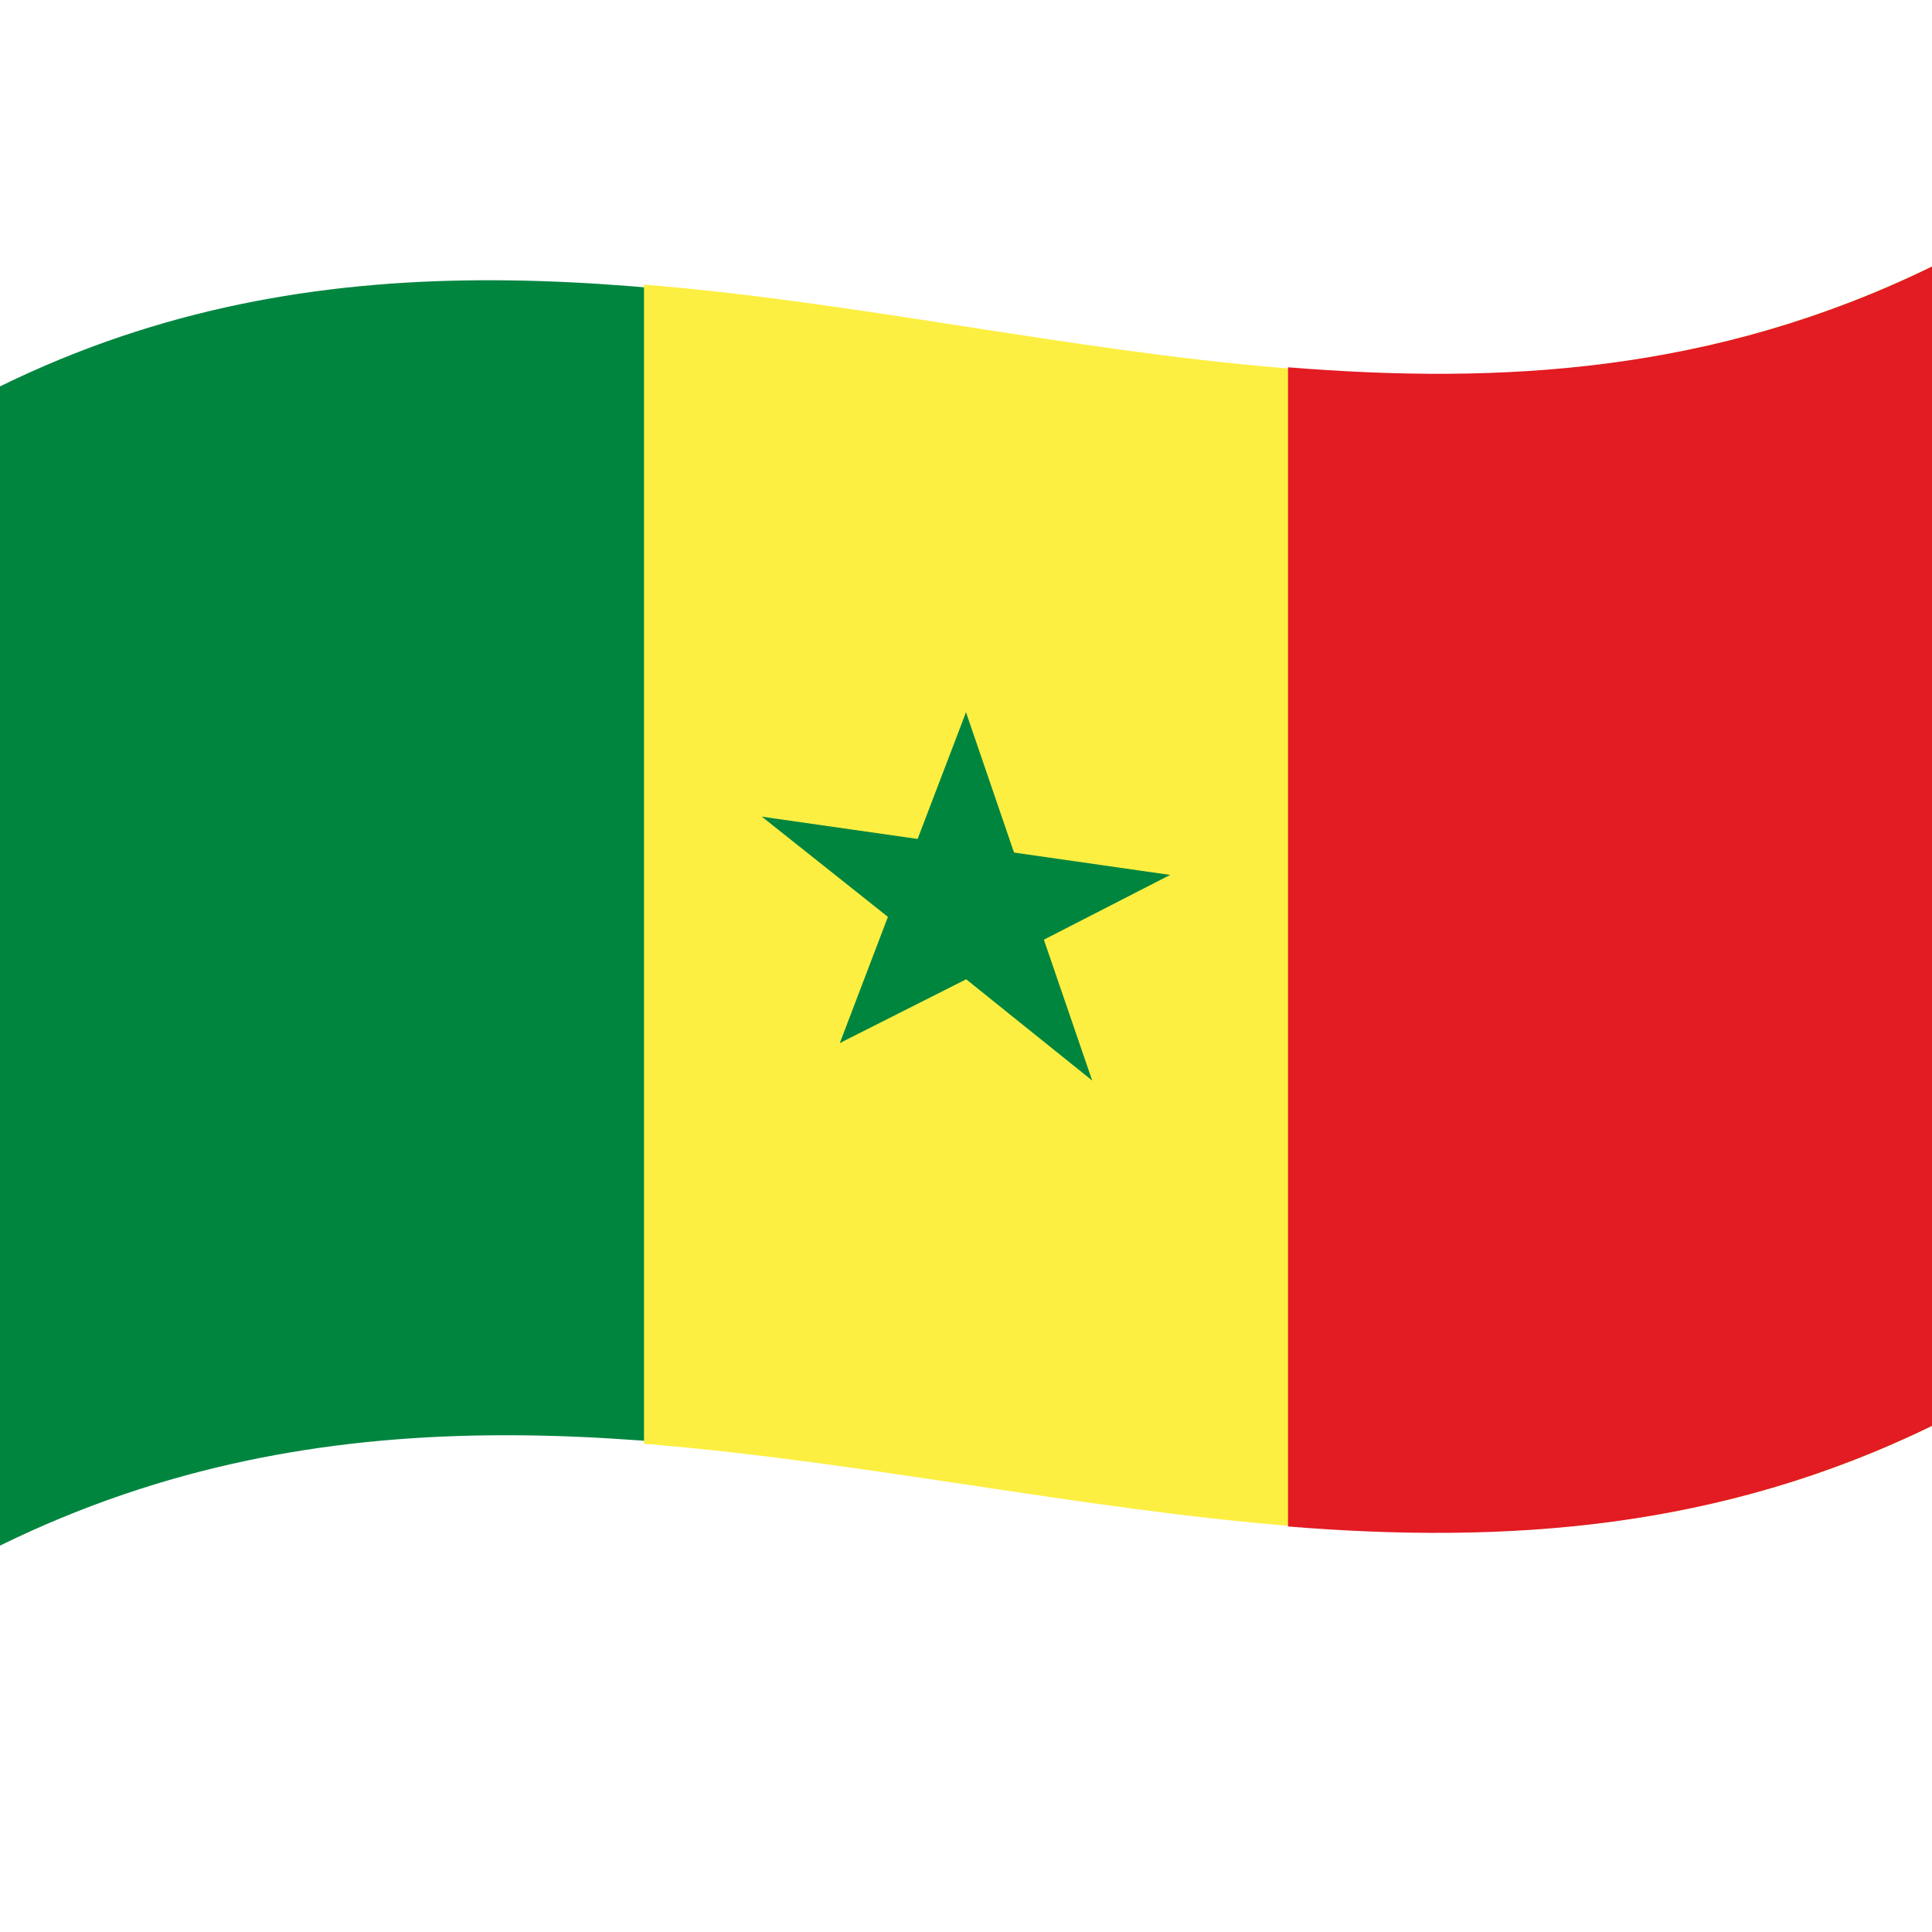
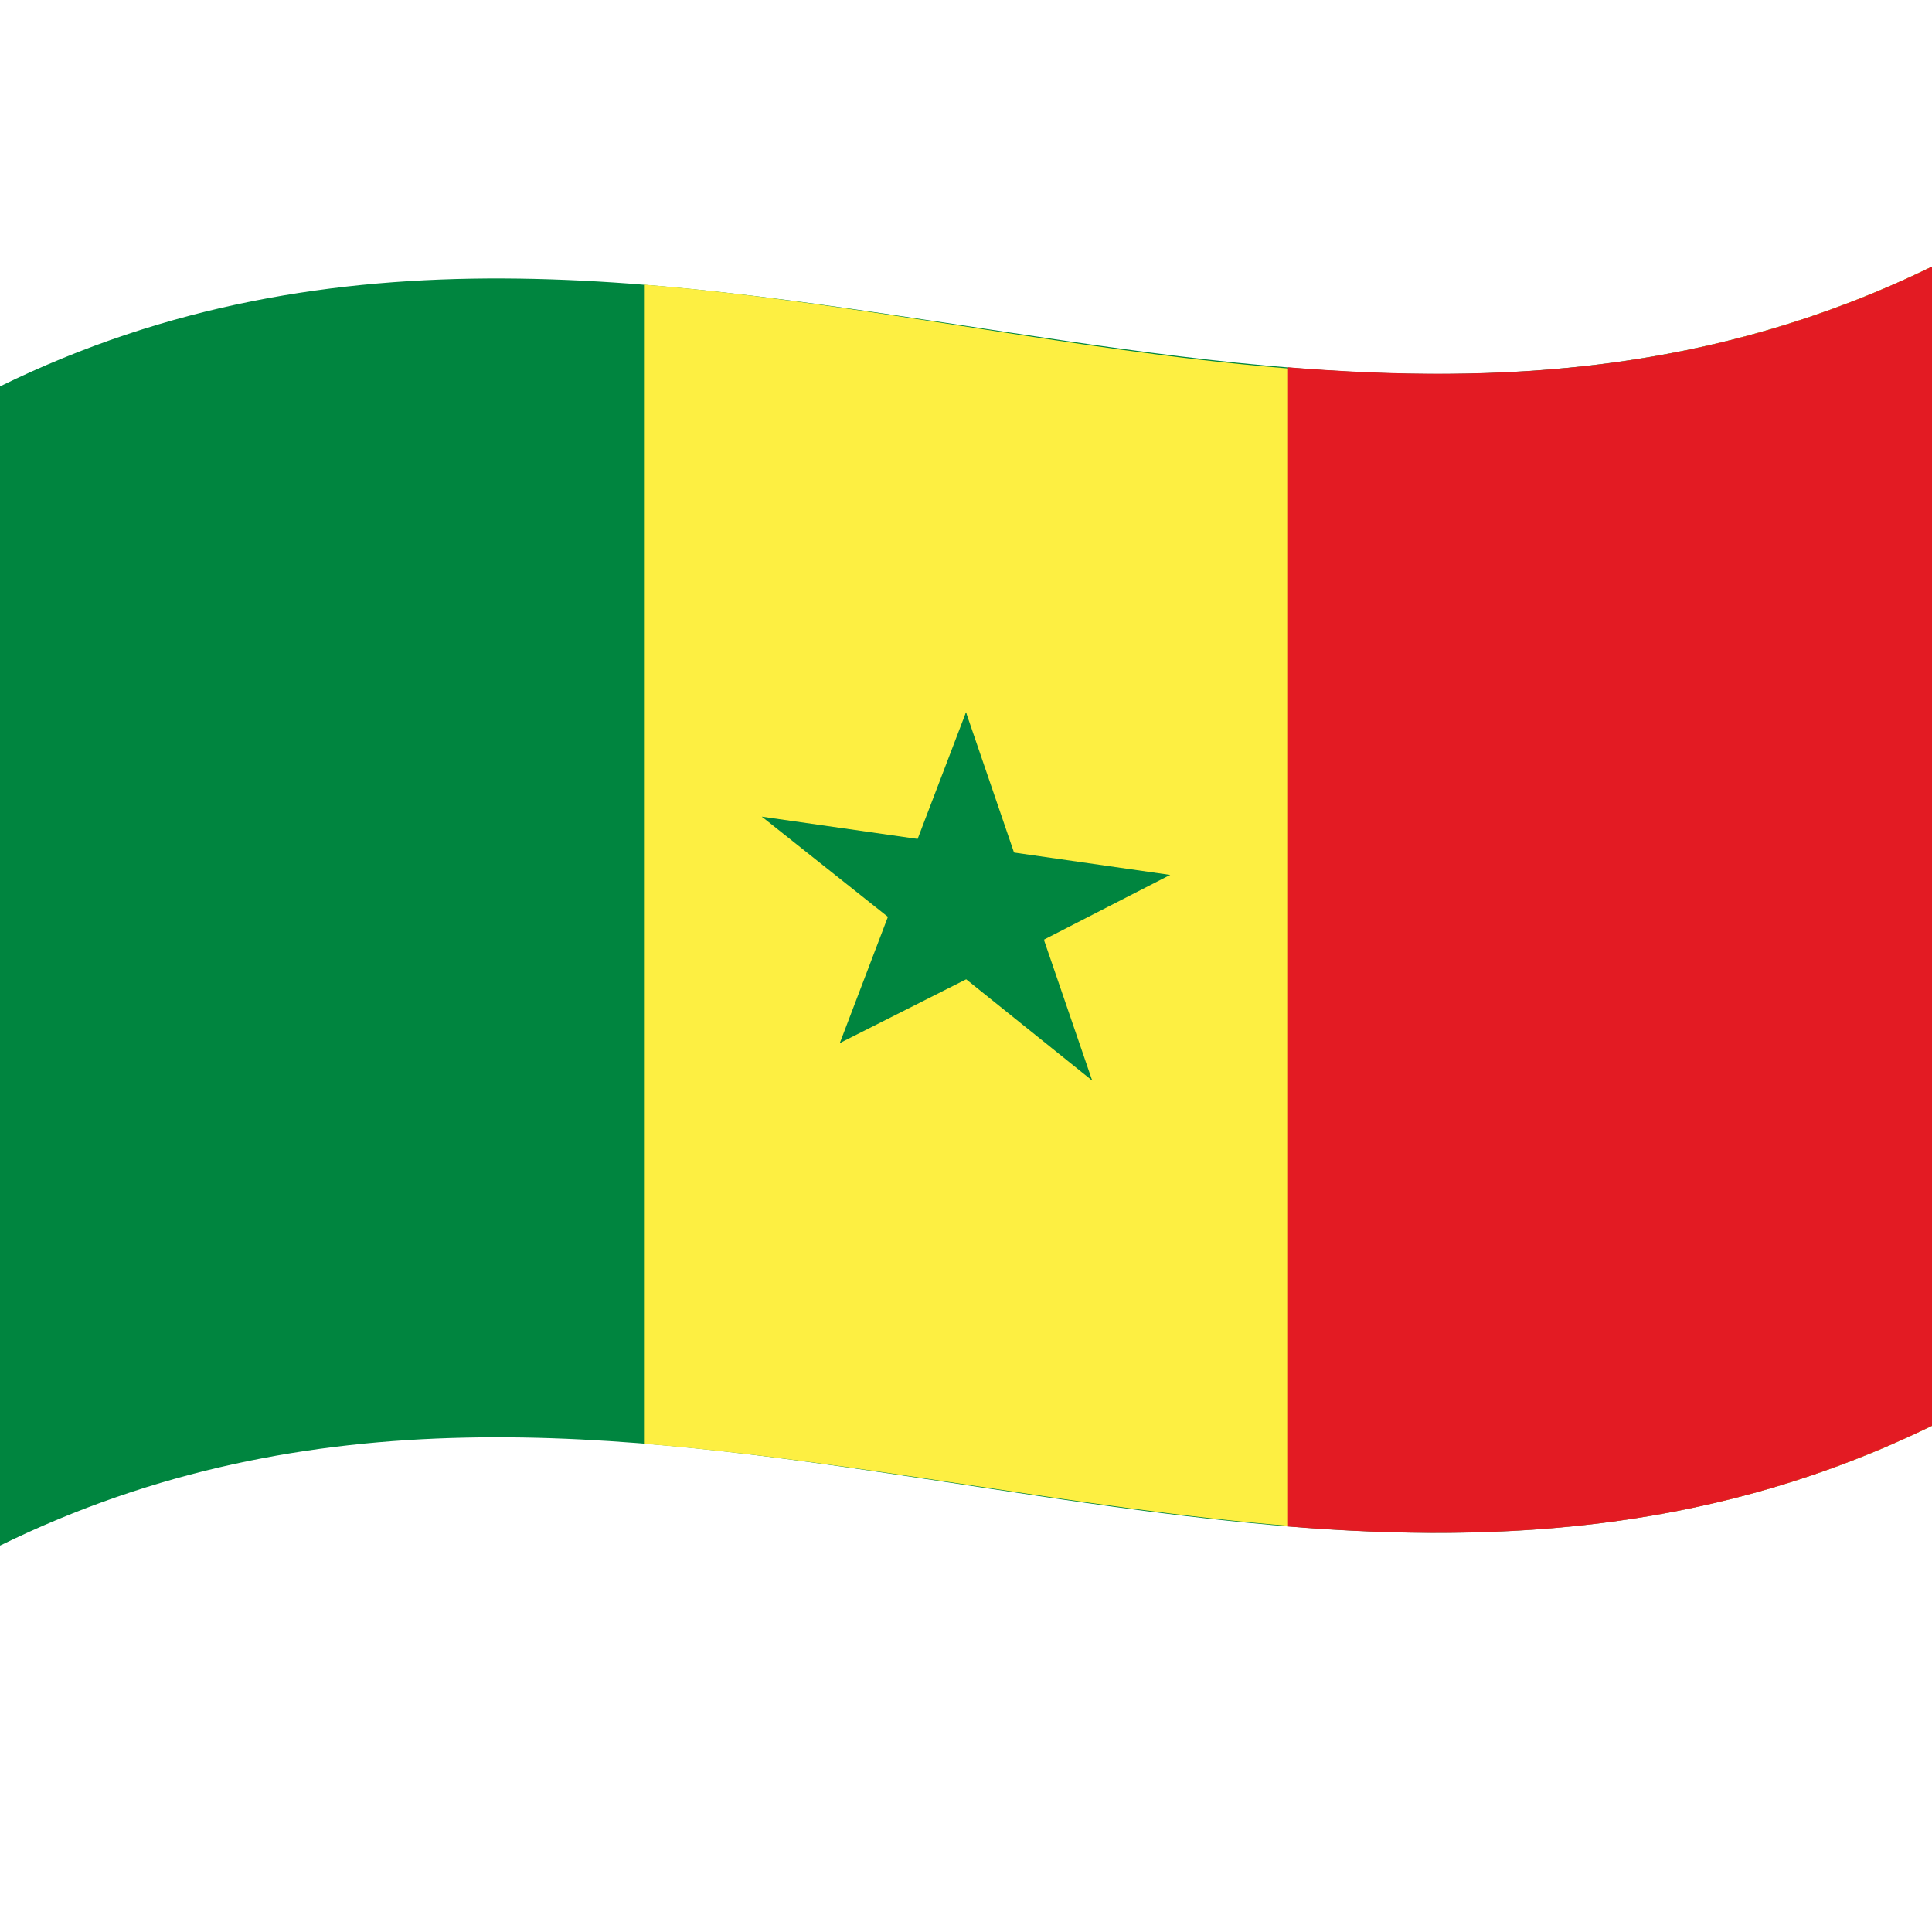
<svg xmlns="http://www.w3.org/2000/svg" version="1.0" viewBox="0 0 1000 1000">
  <defs />
-   <path fill="#00853f" d="M0,200 C330.98,37.68 661.18,303.27 1000,137.99 L1000,737.99 C669.05,899.45 338.78,633.87 0,800 L0,200" />
+   <path fill="#00853f" d="M0,200 C173.8,114.77 346.98,145.59 522.2,172.04 C679.74,195.83 839.04,216.51 1000,137.99 L1000,737.99 C826.53,822.62 653.68,791.86 478.8,765.46 C320.93,741.62 161.29,720.9 0,800 L0,200" />
  <path fill="#fdef42" d="M333.33,147.31 C552.26,165 774.64,247.92 1000,137.99 L1000,737.99 C779.17,845.72 560.68,765.68 333.33,747.31 L333.33,147.31" />
  <path fill="#e31b23" d="M666.67,190.11 C776.51,198.98 886.85,193.19 1000,137.99 L1000,737.99 C889.92,791.69 780.07,799.27 666.67,790.11 L666.67,190.11" />
  <path id="t" fill="#00853f" d="M500,368.67 L465.66,458.59 L518.5,482.04 L500,368.67" />
  <path fill="#00853f" d="M500,368.67 L534.34,468.97 L481.5,476.42 L500,368.67" />
  <path fill="#00853f" d="M605.67,452.86 L494.56,436.94 L494.56,486.94 L605.67,452.86" />
  <path fill="#00853f" d="M605.67,452.86 L515.78,498.95 L483.13,453.54 C523.57,453.61 564.01,453.92 605.67,452.86" />
  <path fill="#00853f" d="M565.31,559.28 L530.97,459.16 L478.14,466.6 L565.31,559.28" />
  <path fill="#00853f" d="M565.31,559.28 L475.42,487.07 L508.07,451.57 L565.31,559.28" />
  <path fill="#00853f" d="M434.69,539.88 L524.58,494.53 L491.93,449.12 L434.69,539.88" />
  <path fill="#00853f" d="M434.69,539.88 L469.03,449.78 L521.86,473.24 L434.69,539.88" />
  <path fill="#00853f" d="M394.33,422.71 L484.22,494.15 L516.87,458.66 L394.33,422.71" />
  <path fill="#00853f" d="M394.33,422.71 L505.44,438.6 L505.44,488.6 L394.33,422.71" />
</svg>
